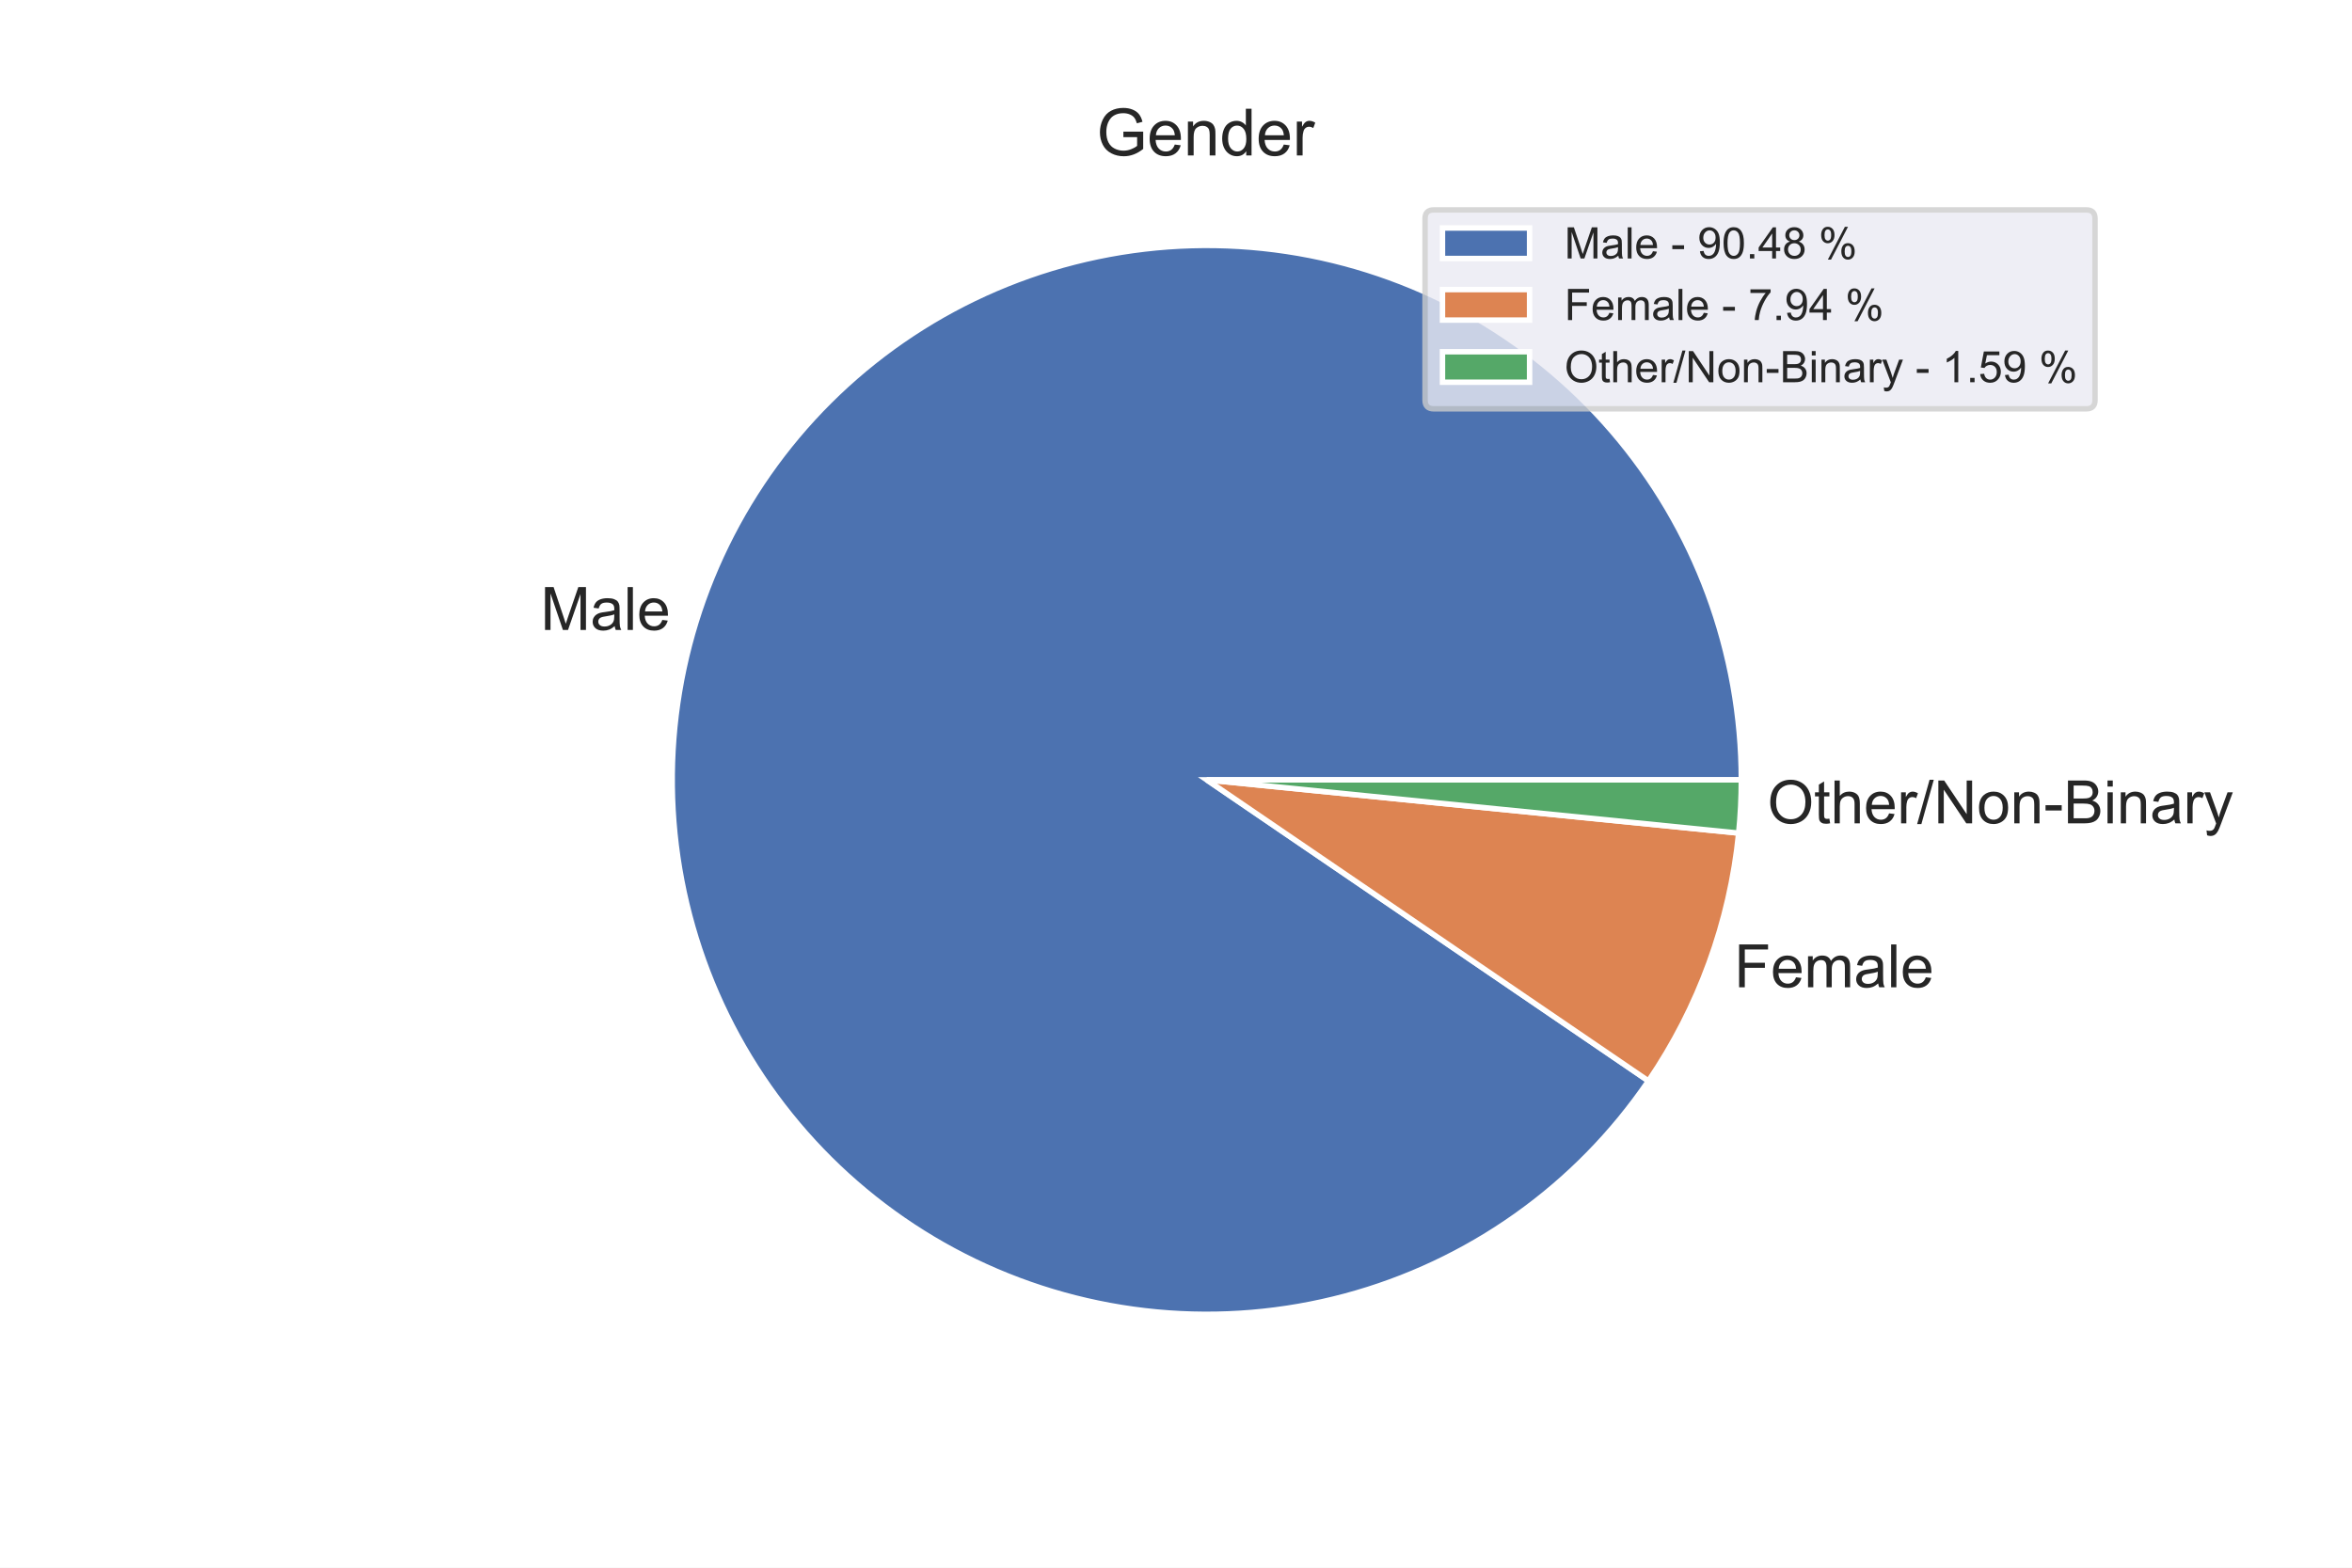
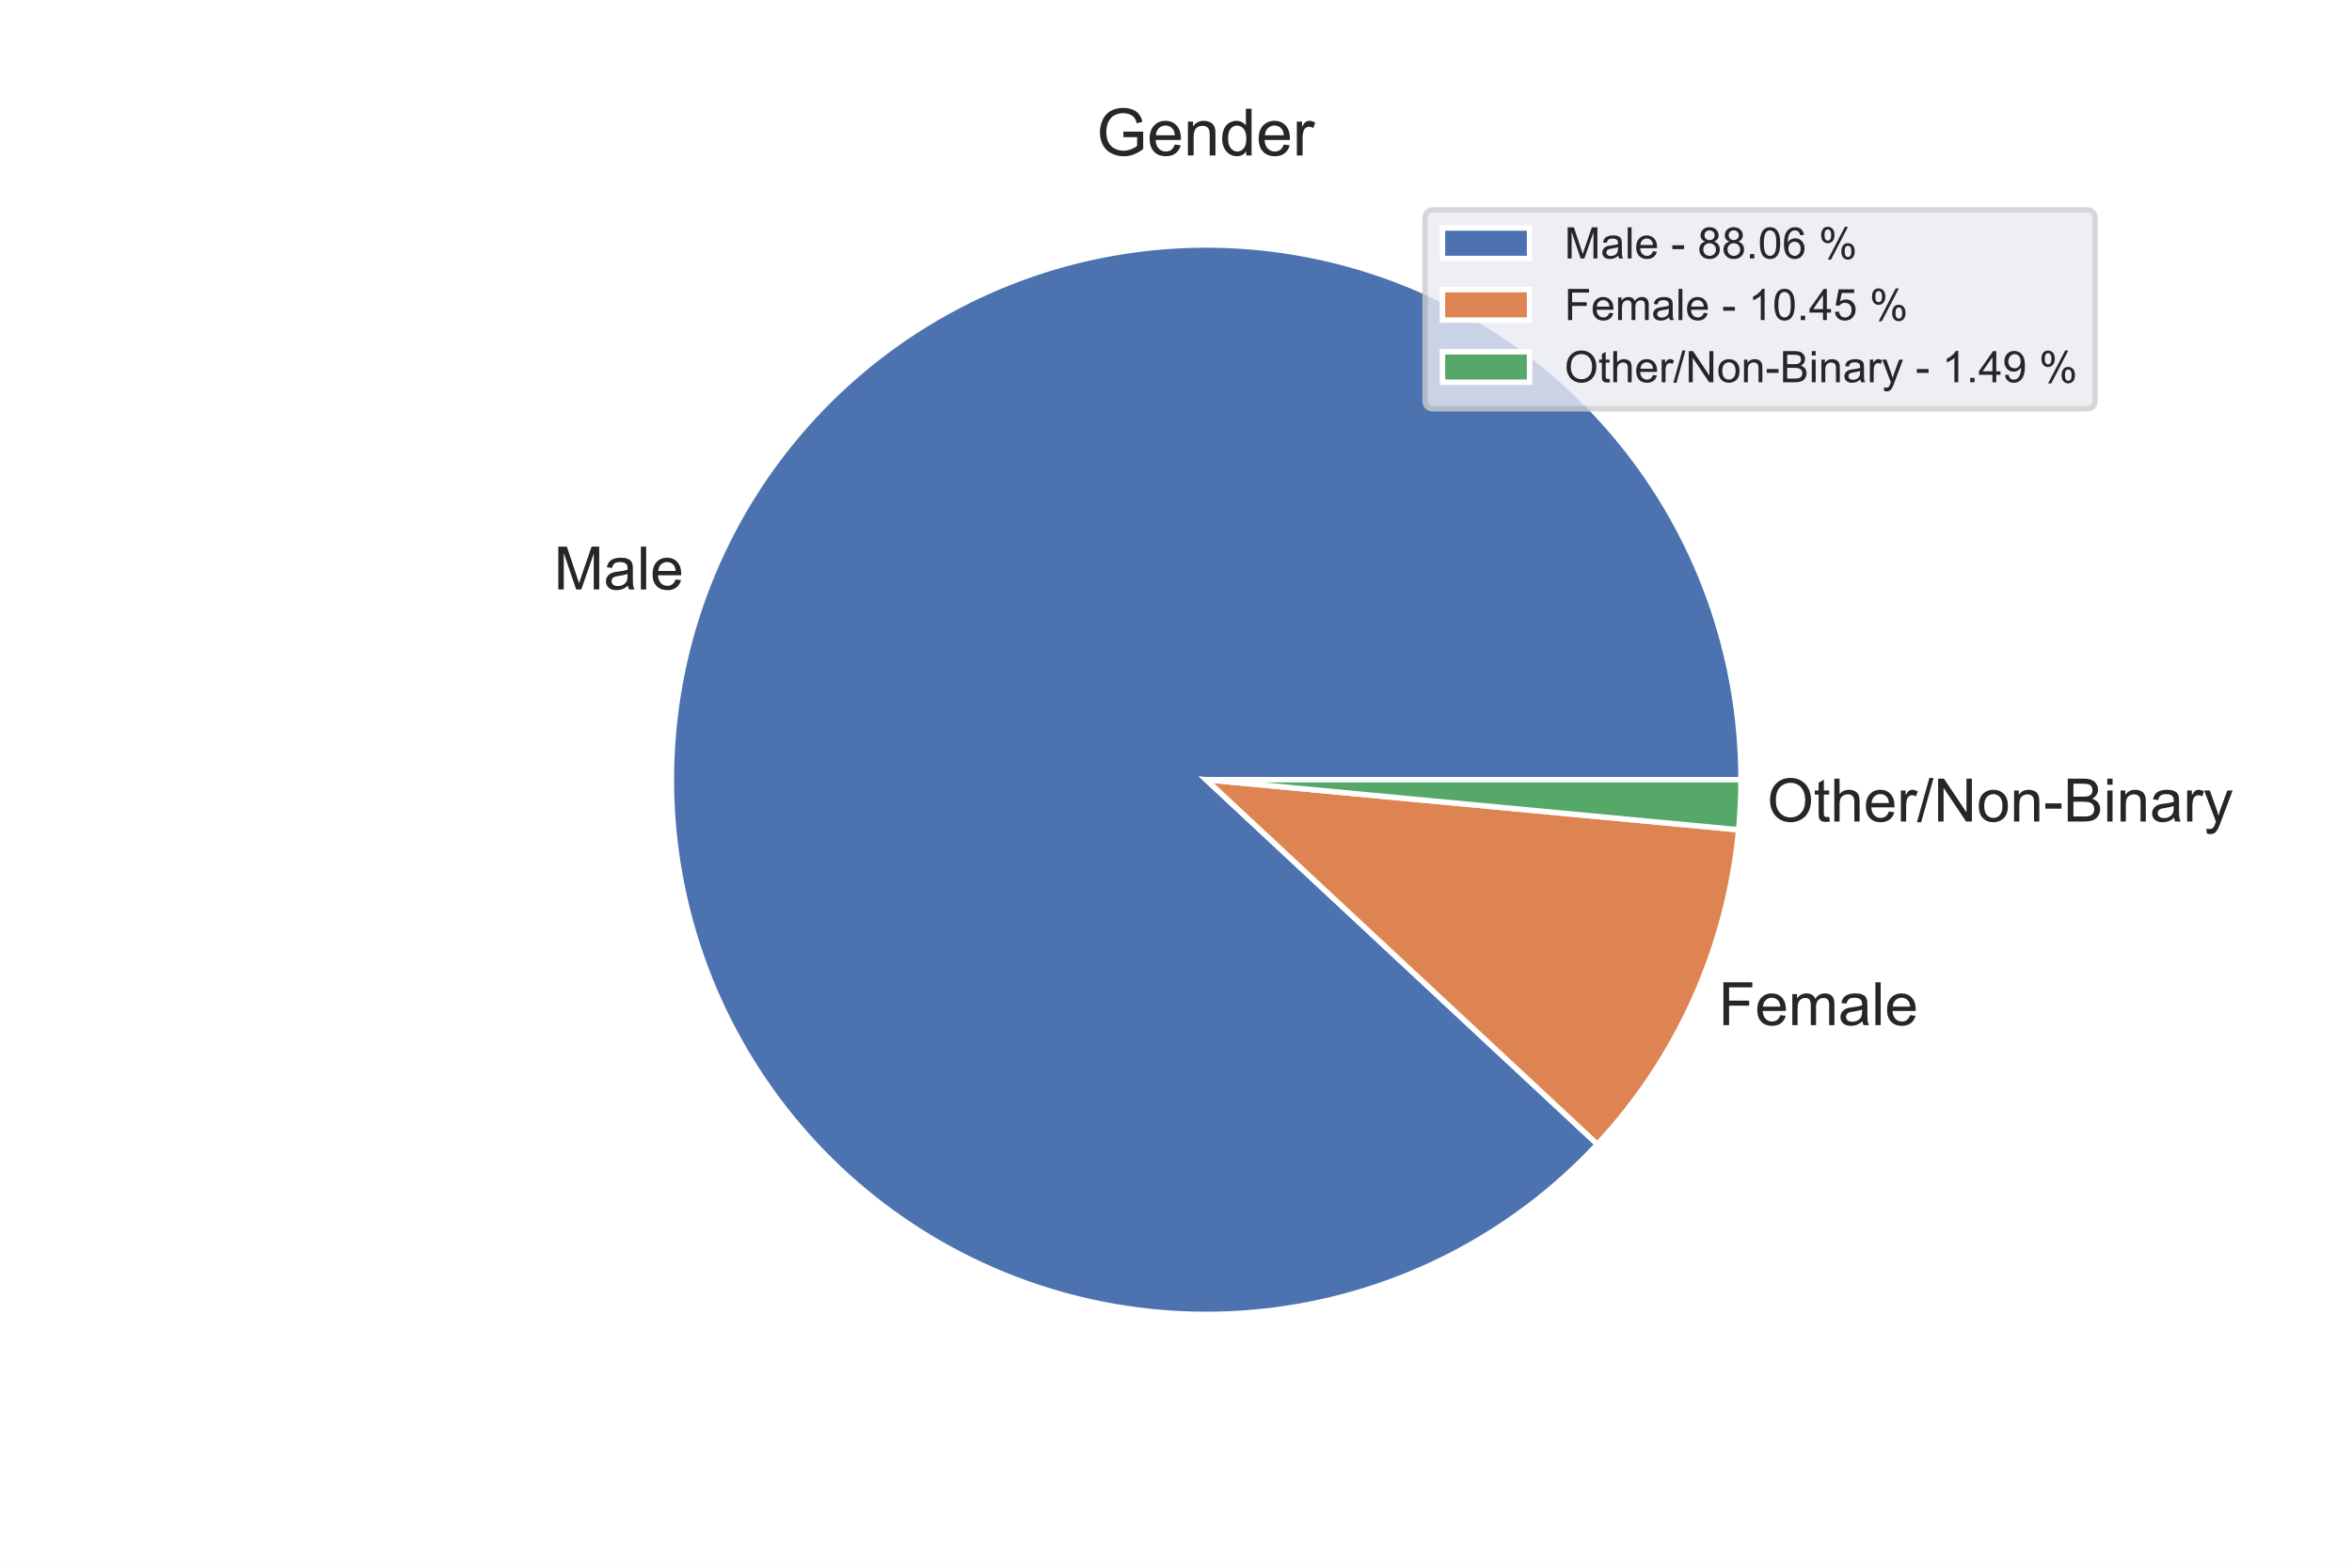
<svg xmlns="http://www.w3.org/2000/svg" xmlns:xlink="http://www.w3.org/1999/xlink" height="288pt" version="1.1" viewBox="0 0 432 288" width="432pt">
  <defs>
    <style type="text/css">*{stroke-linecap:butt;stroke-linejoin:round;}</style>
  </defs>
  <g id="figure_1">
    <g id="patch_1">
      <path d="M 0 288  L 432 288  L 432 0  L 0 0  z " style="fill:#ffffff;" />
    </g>
    <g id="axes_1">
      <g id="matplotlib.axis_1" />
      <g id="matplotlib.axis_2" />
      <g id="patch_2">
-         <path d="M 319.836 143.271  C 319.836 131.612 317.759 120.045 313.703 109.115  C 309.647 98.184 303.677 88.062 296.072 79.225  C 288.467 70.388 279.348 62.976 269.144 57.336  C 258.94 51.696 247.812 47.919 236.283 46.181  C 224.755 44.444 213.008 44.773 201.595 47.155  C 190.182 49.536 179.283 53.931 169.412 60.134  C 159.54 66.337 150.851 74.249 143.753 83.499  C 136.656 92.749 131.262 103.189 127.826 114.33  C 124.389 125.471 122.964 137.135 123.618 148.776  C 124.272 160.417 126.994 171.848 131.656 182.534  C 136.318 193.221 142.847 202.991 150.936 211.388  C 159.024 219.785 168.544 226.675 179.048 231.733  C 189.553 236.792 200.875 239.939 212.483 241.028  C 224.091 242.116 235.8 241.129 247.062 238.111  C 258.324 235.094 268.958 230.094 278.467 223.347  C 287.976 216.601 296.207 208.214 302.775 198.581  L 221.65 143.271  L 319.836 143.271  z " style="fill:#4c72b0;stroke:#ffffff;stroke-linejoin:miter;" />
+         <path d="M 319.779 143.239  C 319.779 131.887 317.811 120.621 313.964 109.942  C 310.116 99.262 304.446 89.33 297.206 80.587  C 289.966 71.844 281.265 64.421 271.491 58.65  C 261.716 52.878 251.014 48.844 239.862 46.728  C 228.709 44.611 217.274 44.444 206.064 46.233  C 194.855 48.021 184.039 51.74 174.1 57.223  C 164.16 62.705 155.246 69.869 147.753 78.397  C 140.26 86.924 134.301 96.686 130.142 107.248  C 125.983 117.81 123.686 129.014 123.354 140.36  C 123.021 151.707 124.658 163.026 128.191 173.813  C 131.724 184.601 137.1 194.695 144.081 203.647  C 151.062 212.598 159.541 220.272 169.143 226.328  C 178.744 232.383 189.323 236.729 200.409 239.171  C 211.494 241.614 222.92 242.116 234.177 240.657  C 245.434 239.197 256.354 235.797 266.45 230.608  C 276.546 225.419 285.667 218.519 293.406 210.215  L 221.545 143.239  L 319.779 143.239  z " style="fill:#4c72b0;stroke:#ffffff;stroke-linejoin:miter;" />
      </g>
      <g id="patch_3">
-         <path d="M 302.775 198.581  C 307.378 191.83 311.12 184.53 313.914 176.852  C 316.709 169.174 318.534 161.177 319.348 153.047  L 221.65 143.271  L 302.775 198.581  z " style="fill:#dd8452;stroke:#ffffff;stroke-linejoin:miter;" />
+         <path d="M 293.406 210.215  C 300.75 202.335 306.749 193.301 311.161 183.474  C 315.573 173.648 318.338 163.162 319.347 152.437  L 221.545 143.239  L 293.406 210.215  z " style="fill:#dd8452;stroke:#ffffff;stroke-linejoin:miter;" />
      </g>
      <g id="patch_4">
-         <path d="M 319.348 153.047  C 319.51 151.423 319.632 149.795 319.714 148.165  C 319.795 146.535 319.836 144.903 319.836 143.271  L 221.65 143.271  L 319.348 153.047  z " style="fill:#55a868;stroke:#ffffff;stroke-linejoin:miter;" />
+         <path d="M 319.347 152.437  C 319.491 150.909 319.599 149.377 319.671 147.843  C 319.743 146.309 319.779 144.774 319.779 143.239  L 221.545 143.239  L 319.347 152.437  z " style="fill:#55a868;stroke:#ffffff;stroke-linejoin:miter;" />
      </g>
      <g id="text_1">
-         <g style="fill:#262626;" transform="translate(99.29376 115.7265)scale(0.11 -0.11)">
+         <g style="fill:#262626;" transform="translate(101.7313 108.2919)scale(0.11 -0.11)">
          <defs>
            <path d="M 475 0  L 475 4581  L 1388 4581  L 2472 1338  Q 2622 884 2691 659  Q 2769 909 2934 1394  L 4031 4581  L 4847 4581  L 4847 0  L 4263 0  L 4263 3834  L 2931 0  L 2384 0  L 1059 3900  L 1059 0  L 475 0  z " id="ArialMT-4d" transform="scale(0.015625)" />
            <path d="M 2588 409  Q 2275 144 1986 34  Q 1697 -75 1366 -75  Q 819 -75 525 192  Q 231 459 231 875  Q 231 1119 342 1320  Q 453 1522 633 1644  Q 813 1766 1038 1828  Q 1203 1872 1538 1913  Q 2219 1994 2541 2106  Q 2544 2222 2544 2253  Q 2544 2597 2384 2738  Q 2169 2928 1744 2928  Q 1347 2928 1158 2789  Q 969 2650 878 2297  L 328 2372  Q 403 2725 575 2942  Q 747 3159 1072 3276  Q 1397 3394 1825 3394  Q 2250 3394 2515 3294  Q 2781 3194 2906 3042  Q 3031 2891 3081 2659  Q 3109 2516 3109 2141  L 3109 1391  Q 3109 606 3145 398  Q 3181 191 3288 0  L 2700 0  Q 2613 175 2588 409  z M 2541 1666  Q 2234 1541 1622 1453  Q 1275 1403 1131 1340  Q 988 1278 909 1158  Q 831 1038 831 891  Q 831 666 1001 516  Q 1172 366 1500 366  Q 1825 366 2078 508  Q 2331 650 2450 897  Q 2541 1088 2541 1459  L 2541 1666  z " id="ArialMT-61" transform="scale(0.015625)" />
            <path d="M 409 0  L 409 4581  L 972 4581  L 972 0  L 409 0  z " id="ArialMT-6c" transform="scale(0.015625)" />
            <path d="M 2694 1069  L 3275 997  Q 3138 488 2766 206  Q 2394 -75 1816 -75  Q 1088 -75 661 373  Q 234 822 234 1631  Q 234 2469 665 2931  Q 1097 3394 1784 3394  Q 2450 3394 2872 2941  Q 3294 2488 3294 1666  Q 3294 1616 3291 1516  L 816 1516  Q 847 969 1125 678  Q 1403 388 1819 388  Q 2128 388 2347 550  Q 2566 713 2694 1069  z M 847 1978  L 2700 1978  Q 2663 2397 2488 2606  Q 2219 2931 1791 2931  Q 1403 2931 1139 2672  Q 875 2413 847 1978  z " id="ArialMT-65" transform="scale(0.015625)" />
          </defs>
          <use xlink:href="#ArialMT-4d" />
          <use x="83.301" xlink:href="#ArialMT-61" />
          <use x="138.916" xlink:href="#ArialMT-6c" />
          <use x="161.133" xlink:href="#ArialMT-65" />
        </g>
      </g>
      <g id="text_2">
-         <g style="fill:#262626;" transform="translate(318.5275 181.375)scale(0.11 -0.11)">
+         <g style="fill:#262626;" transform="translate(315.6415 188.3296)scale(0.11 -0.11)">
          <defs>
            <path d="M 525 0  L 525 4581  L 3616 4581  L 3616 4041  L 1131 4041  L 1131 2622  L 3281 2622  L 3281 2081  L 1131 2081  L 1131 0  L 525 0  z " id="ArialMT-46" transform="scale(0.015625)" />
            <path d="M 422 0  L 422 3319  L 925 3319  L 925 2853  Q 1081 3097 1340 3245  Q 1600 3394 1931 3394  Q 2300 3394 2536 3241  Q 2772 3088 2869 2813  Q 3263 3394 3894 3394  Q 4388 3394 4653 3120  Q 4919 2847 4919 2278  L 4919 0  L 4359 0  L 4359 2091  Q 4359 2428 4304 2576  Q 4250 2725 4106 2815  Q 3963 2906 3769 2906  Q 3419 2906 3187 2673  Q 2956 2441 2956 1928  L 2956 0  L 2394 0  L 2394 2156  Q 2394 2531 2256 2718  Q 2119 2906 1806 2906  Q 1569 2906 1367 2781  Q 1166 2656 1075 2415  Q 984 2175 984 1722  L 984 0  L 422 0  z " id="ArialMT-6d" transform="scale(0.015625)" />
          </defs>
          <use xlink:href="#ArialMT-46" />
          <use x="61.084" xlink:href="#ArialMT-65" />
          <use x="116.699" xlink:href="#ArialMT-6d" />
          <use x="200" xlink:href="#ArialMT-61" />
          <use x="255.615" xlink:href="#ArialMT-6c" />
          <use x="277.832" xlink:href="#ArialMT-65" />
        </g>
      </g>
      <g id="text_3">
-         <g style="fill:#262626;" transform="translate(324.6168 151.2592)scale(0.11 -0.11)">
+         <g style="fill:#262626;" transform="translate(324.5771 150.923)scale(0.11 -0.11)">
          <defs>
            <path d="M 309 2231  Q 309 3372 921 4017  Q 1534 4663 2503 4663  Q 3138 4663 3647 4359  Q 4156 4056 4423 3514  Q 4691 2972 4691 2284  Q 4691 1588 4409 1038  Q 4128 488 3612 205  Q 3097 -78 2500 -78  Q 1853 -78 1343 234  Q 834 547 571 1087  Q 309 1628 309 2231  z M 934 2222  Q 934 1394 1379 917  Q 1825 441 2497 441  Q 3181 441 3623 922  Q 4066 1403 4066 2288  Q 4066 2847 3877 3264  Q 3688 3681 3323 3911  Q 2959 4141 2506 4141  Q 1863 4141 1398 3698  Q 934 3256 934 2222  z " id="ArialMT-4f" transform="scale(0.015625)" />
            <path d="M 1650 503  L 1731 6  Q 1494 -44 1306 -44  Q 1000 -44 831 53  Q 663 150 594 308  Q 525 466 525 972  L 525 2881  L 113 2881  L 113 3319  L 525 3319  L 525 4141  L 1084 4478  L 1084 3319  L 1650 3319  L 1650 2881  L 1084 2881  L 1084 941  Q 1084 700 1114 631  Q 1144 563 1211 522  Q 1278 481 1403 481  Q 1497 481 1650 503  z " id="ArialMT-74" transform="scale(0.015625)" />
            <path d="M 422 0  L 422 4581  L 984 4581  L 984 2938  Q 1378 3394 1978 3394  Q 2347 3394 2619 3248  Q 2891 3103 3008 2847  Q 3125 2591 3125 2103  L 3125 0  L 2563 0  L 2563 2103  Q 2563 2525 2380 2717  Q 2197 2909 1863 2909  Q 1613 2909 1392 2779  Q 1172 2650 1078 2428  Q 984 2206 984 1816  L 984 0  L 422 0  z " id="ArialMT-68" transform="scale(0.015625)" />
            <path d="M 416 0  L 416 3319  L 922 3319  L 922 2816  Q 1116 3169 1280 3281  Q 1444 3394 1641 3394  Q 1925 3394 2219 3213  L 2025 2691  Q 1819 2813 1613 2813  Q 1428 2813 1281 2702  Q 1134 2591 1072 2394  Q 978 2094 978 1738  L 978 0  L 416 0  z " id="ArialMT-72" transform="scale(0.015625)" />
            <path d="M 0 -78  L 1328 4659  L 1778 4659  L 453 -78  L 0 -78  z " id="ArialMT-2f" transform="scale(0.015625)" />
            <path d="M 488 0  L 488 4581  L 1109 4581  L 3516 984  L 3516 4581  L 4097 4581  L 4097 0  L 3475 0  L 1069 3600  L 1069 0  L 488 0  z " id="ArialMT-4e" transform="scale(0.015625)" />
            <path d="M 213 1659  Q 213 2581 725 3025  Q 1153 3394 1769 3394  Q 2453 3394 2887 2945  Q 3322 2497 3322 1706  Q 3322 1066 3130 698  Q 2938 331 2570 128  Q 2203 -75 1769 -75  Q 1072 -75 642 372  Q 213 819 213 1659  z M 791 1659  Q 791 1022 1069 705  Q 1347 388 1769 388  Q 2188 388 2466 706  Q 2744 1025 2744 1678  Q 2744 2294 2464 2611  Q 2184 2928 1769 2928  Q 1347 2928 1069 2612  Q 791 2297 791 1659  z " id="ArialMT-6f" transform="scale(0.015625)" />
            <path d="M 422 0  L 422 3319  L 928 3319  L 928 2847  Q 1294 3394 1984 3394  Q 2284 3394 2536 3286  Q 2788 3178 2913 3003  Q 3038 2828 3088 2588  Q 3119 2431 3119 2041  L 3119 0  L 2556 0  L 2556 2019  Q 2556 2363 2490 2533  Q 2425 2703 2258 2804  Q 2091 2906 1866 2906  Q 1506 2906 1245 2678  Q 984 2450 984 1813  L 984 0  L 422 0  z " id="ArialMT-6e" transform="scale(0.015625)" />
            <path d="M 203 1375  L 203 1941  L 1931 1941  L 1931 1375  L 203 1375  z " id="ArialMT-2d" transform="scale(0.015625)" />
            <path d="M 469 0  L 469 4581  L 2188 4581  Q 2713 4581 3030 4442  Q 3347 4303 3526 4014  Q 3706 3725 3706 3409  Q 3706 3116 3547 2856  Q 3388 2597 3066 2438  Q 3481 2316 3704 2022  Q 3928 1728 3928 1328  Q 3928 1006 3792 729  Q 3656 453 3456 303  Q 3256 153 2954 76  Q 2653 0 2216 0  L 469 0  z M 1075 2656  L 2066 2656  Q 2469 2656 2644 2709  Q 2875 2778 2992 2937  Q 3109 3097 3109 3338  Q 3109 3566 3000 3739  Q 2891 3913 2687 3977  Q 2484 4041 1991 4041  L 1075 4041  L 1075 2656  z M 1075 541  L 2216 541  Q 2509 541 2628 563  Q 2838 600 2978 687  Q 3119 775 3209 942  Q 3300 1109 3300 1328  Q 3300 1584 3169 1773  Q 3038 1963 2805 2039  Q 2572 2116 2134 2116  L 1075 2116  L 1075 541  z " id="ArialMT-42" transform="scale(0.015625)" />
            <path d="M 425 3934  L 425 4581  L 988 4581  L 988 3934  L 425 3934  z M 425 0  L 425 3319  L 988 3319  L 988 0  L 425 0  z " id="ArialMT-69" transform="scale(0.015625)" />
            <path d="M 397 -1278  L 334 -750  Q 519 -800 656 -800  Q 844 -800 956 -737  Q 1069 -675 1141 -563  Q 1194 -478 1313 -144  Q 1328 -97 1363 -6  L 103 3319  L 709 3319  L 1400 1397  Q 1534 1031 1641 628  Q 1738 1016 1872 1384  L 2581 3319  L 3144 3319  L 1881 -56  Q 1678 -603 1566 -809  Q 1416 -1088 1222 -1217  Q 1028 -1347 759 -1347  Q 597 -1347 397 -1278  z " id="ArialMT-79" transform="scale(0.015625)" />
          </defs>
          <use xlink:href="#ArialMT-4f" />
          <use x="77.783" xlink:href="#ArialMT-74" />
          <use x="105.566" xlink:href="#ArialMT-68" />
          <use x="161.182" xlink:href="#ArialMT-65" />
          <use x="216.797" xlink:href="#ArialMT-72" />
          <use x="250.098" xlink:href="#ArialMT-2f" />
          <use x="277.881" xlink:href="#ArialMT-4e" />
          <use x="350.098" xlink:href="#ArialMT-6f" />
          <use x="405.713" xlink:href="#ArialMT-6e" />
          <use x="461.328" xlink:href="#ArialMT-2d" />
          <use x="494.629" xlink:href="#ArialMT-42" />
          <use x="561.328" xlink:href="#ArialMT-69" />
          <use x="583.545" xlink:href="#ArialMT-6e" />
          <use x="639.16" xlink:href="#ArialMT-61" />
          <use x="694.775" xlink:href="#ArialMT-72" />
          <use x="728.076" xlink:href="#ArialMT-79" />
        </g>
      </g>
      <g id="text_4">
        <g style="fill:#262626;" transform="translate(201.3891 28.56)scale(0.12 -0.12)">
          <defs>
            <path d="M 2638 1797  L 2638 2334  L 4578 2338  L 4578 638  Q 4131 281 3656 101  Q 3181 -78 2681 -78  Q 2006 -78 1454 211  Q 903 500 622 1047  Q 341 1594 341 2269  Q 341 2938 620 3517  Q 900 4097 1425 4378  Q 1950 4659 2634 4659  Q 3131 4659 3532 4498  Q 3934 4338 4162 4050  Q 4391 3763 4509 3300  L 3963 3150  Q 3859 3500 3706 3700  Q 3553 3900 3268 4020  Q 2984 4141 2638 4141  Q 2222 4141 1919 4014  Q 1616 3888 1430 3681  Q 1244 3475 1141 3228  Q 966 2803 966 2306  Q 966 1694 1177 1281  Q 1388 869 1791 669  Q 2194 469 2647 469  Q 3041 469 3416 620  Q 3791 772 3984 944  L 3984 1797  L 2638 1797  z " id="ArialMT-47" transform="scale(0.015625)" />
            <path d="M 2575 0  L 2575 419  Q 2259 -75 1647 -75  Q 1250 -75 917 144  Q 584 363 401 755  Q 219 1147 219 1656  Q 219 2153 384 2558  Q 550 2963 881 3178  Q 1213 3394 1622 3394  Q 1922 3394 2156 3267  Q 2391 3141 2538 2938  L 2538 4581  L 3097 4581  L 3097 0  L 2575 0  z M 797 1656  Q 797 1019 1065 703  Q 1334 388 1700 388  Q 2069 388 2326 689  Q 2584 991 2584 1609  Q 2584 2291 2321 2609  Q 2059 2928 1675 2928  Q 1300 2928 1048 2622  Q 797 2316 797 1656  z " id="ArialMT-64" transform="scale(0.015625)" />
          </defs>
          <use xlink:href="#ArialMT-47" />
          <use x="77.783" xlink:href="#ArialMT-65" />
          <use x="133.398" xlink:href="#ArialMT-6e" />
          <use x="189.014" xlink:href="#ArialMT-64" />
          <use x="244.629" xlink:href="#ArialMT-65" />
          <use x="300.244" xlink:href="#ArialMT-72" />
        </g>
      </g>
      <g id="legend_1">
        <g id="patch_5">
          <path d="M 263.344 75.105  L 383.2 75.105  Q 384.8 75.105 384.8 73.505  L 384.8 40.16  Q 384.8 38.56 383.2 38.56  L 263.344 38.56  Q 261.744 38.56 261.744 40.16  L 261.744 73.505  Q 261.744 75.105 263.344 75.105  z " style="fill:#eaeaf2;opacity:0.8;stroke:#cccccc;stroke-linejoin:miter;" />
        </g>
        <g id="patch_6">
          <path d="M 264.944 47.486  L 280.944 47.486  L 280.944 41.886  L 264.944 41.886  z " style="fill:#4c72b0;stroke:#ffffff;stroke-linejoin:miter;" />
        </g>
        <g id="text_5">
          <g style="fill:#262626;" transform="translate(287.3438 47.48625)scale(0.08 -0.08)">
            <defs>
              <path id="ArialMT-20" transform="scale(0.015625)" />
-               <path d="M 350 1059  L 891 1109  Q 959 728 1153 556  Q 1347 384 1650 384  Q 1909 384 2104 503  Q 2300 622 2425 820  Q 2550 1019 2634 1356  Q 2719 1694 2719 2044  Q 2719 2081 2716 2156  Q 2547 1888 2255 1720  Q 1963 1553 1622 1553  Q 1053 1553 659 1965  Q 266 2378 266 3053  Q 266 3750 677 4175  Q 1088 4600 1706 4600  Q 2153 4600 2523 4359  Q 2894 4119 3086 3673  Q 3278 3228 3278 2384  Q 3278 1506 3087 986  Q 2897 466 2520 194  Q 2144 -78 1638 -78  Q 1100 -78 759 220  Q 419 519 350 1059  z M 2653 3081  Q 2653 3566 2395 3850  Q 2138 4134 1775 4134  Q 1400 4134 1122 3828  Q 844 3522 844 3034  Q 844 2597 1108 2323  Q 1372 2050 1759 2050  Q 2150 2050 2401 2323  Q 2653 2597 2653 3081  z " id="ArialMT-39" transform="scale(0.015625)" />
+               <path d="M 1131 2484  Q 781 2613 612 2850  Q 444 3088 444 3419  Q 444 3919 803 4259  Q 1163 4600 1759 4600  Q 2359 4600 2725 4251  Q 3091 3903 3091 3403  Q 3091 3084 2923 2848  Q 2756 2613 2416 2484  Q 2838 2347 3058 2040  Q 3278 1734 3278 1309  Q 3278 722 2862 322  Q 2447 -78 1769 -78  Q 1091 -78 675 323  Q 259 725 259 1325  Q 259 1772 486 2073  Q 713 2375 1131 2484  z M 1019 3438  Q 1019 3113 1228 2906  Q 1438 2700 1772 2700  Q 2097 2700 2305 2904  Q 2513 3109 2513 3406  Q 2513 3716 2298 3927  Q 2084 4138 1766 4138  Q 1444 4138 1231 3931  Q 1019 3725 1019 3438  z M 838 1322  Q 838 1081 952 856  Q 1066 631 1291 507  Q 1516 384 1775 384  Q 2178 384 2440 643  Q 2703 903 2703 1303  Q 2703 1709 2433 1975  Q 2163 2241 1756 2241  Q 1359 2241 1098 1978  Q 838 1716 838 1322  z " id="ArialMT-38" transform="scale(0.015625)" />
+               <path d="M 581 0  L 581 641  L 1222 641  L 1222 0  L 581 0  z " id="ArialMT-2e" transform="scale(0.015625)" />
              <path d="M 266 2259  Q 266 3072 433 3567  Q 600 4063 929 4331  Q 1259 4600 1759 4600  Q 2128 4600 2406 4451  Q 2684 4303 2865 4023  Q 3047 3744 3150 3342  Q 3253 2941 3253 2259  Q 3253 1453 3087 958  Q 2922 463 2592 192  Q 2263 -78 1759 -78  Q 1097 -78 719 397  Q 266 969 266 2259  z M 844 2259  Q 844 1131 1108 757  Q 1372 384 1759 384  Q 2147 384 2411 759  Q 2675 1134 2675 2259  Q 2675 3391 2411 3762  Q 2147 4134 1753 4134  Q 1366 4134 1134 3806  Q 844 3388 844 2259  z " id="ArialMT-30" transform="scale(0.015625)" />
-               <path d="M 581 0  L 581 641  L 1222 641  L 1222 0  L 581 0  z " id="ArialMT-2e" transform="scale(0.015625)" />
-               <path d="M 2069 0  L 2069 1097  L 81 1097  L 81 1613  L 2172 4581  L 2631 4581  L 2631 1613  L 3250 1613  L 3250 1097  L 2631 1097  L 2631 0  L 2069 0  z M 2069 1613  L 2069 3678  L 634 1613  L 2069 1613  z " id="ArialMT-34" transform="scale(0.015625)" />
-               <path d="M 1131 2484  Q 781 2613 612 2850  Q 444 3088 444 3419  Q 444 3919 803 4259  Q 1163 4600 1759 4600  Q 2359 4600 2725 4251  Q 3091 3903 3091 3403  Q 3091 3084 2923 2848  Q 2756 2613 2416 2484  Q 2838 2347 3058 2040  Q 3278 1734 3278 1309  Q 3278 722 2862 322  Q 2447 -78 1769 -78  Q 1091 -78 675 323  Q 259 725 259 1325  Q 259 1772 486 2073  Q 713 2375 1131 2484  z M 1019 3438  Q 1019 3113 1228 2906  Q 1438 2700 1772 2700  Q 2097 2700 2305 2904  Q 2513 3109 2513 3406  Q 2513 3716 2298 3927  Q 2084 4138 1766 4138  Q 1444 4138 1231 3931  Q 1019 3725 1019 3438  z M 838 1322  Q 838 1081 952 856  Q 1066 631 1291 507  Q 1516 384 1775 384  Q 2178 384 2440 643  Q 2703 903 2703 1303  Q 2703 1709 2433 1975  Q 2163 2241 1756 2241  Q 1359 2241 1098 1978  Q 838 1716 838 1322  z " id="ArialMT-38" transform="scale(0.015625)" />
+               <path d="M 3184 3459  L 2625 3416  Q 2550 3747 2413 3897  Q 2184 4138 1850 4138  Q 1581 4138 1378 3988  Q 1113 3794 959 3422  Q 806 3050 800 2363  Q 1003 2672 1297 2822  Q 1591 2972 1913 2972  Q 2475 2972 2870 2558  Q 3266 2144 3266 1488  Q 3266 1056 3080 686  Q 2894 316 2569 119  Q 2244 -78 1831 -78  Q 1128 -78 684 439  Q 241 956 241 2144  Q 241 3472 731 4075  Q 1159 4600 1884 4600  Q 2425 4600 2770 4297  Q 3116 3994 3184 3459  z M 888 1484  Q 888 1194 1011 928  Q 1134 663 1356 523  Q 1578 384 1822 384  Q 2178 384 2434 671  Q 2691 959 2691 1453  Q 2691 1928 2437 2201  Q 2184 2475 1800 2475  Q 1419 2475 1153 2201  Q 888 1928 888 1484  z " id="ArialMT-36" transform="scale(0.015625)" />
              <path d="M 372 3481  Q 372 3972 619 4315  Q 866 4659 1334 4659  Q 1766 4659 2048 4351  Q 2331 4044 2331 3447  Q 2331 2866 2045 2552  Q 1759 2238 1341 2238  Q 925 2238 648 2547  Q 372 2856 372 3481  z M 1350 4272  Q 1141 4272 1002 4090  Q 863 3909 863 3425  Q 863 2984 1003 2804  Q 1144 2625 1350 2625  Q 1563 2625 1702 2806  Q 1841 2988 1841 3469  Q 1841 3913 1700 4092  Q 1559 4272 1350 4272  z M 1353 -169  L 3859 4659  L 4316 4659  L 1819 -169  L 1353 -169  z M 3334 1075  Q 3334 1569 3581 1911  Q 3828 2253 4300 2253  Q 4731 2253 5014 1945  Q 5297 1638 5297 1041  Q 5297 459 5011 145  Q 4725 -169 4303 -169  Q 3888 -169 3611 142  Q 3334 453 3334 1075  z M 4316 1866  Q 4103 1866 3964 1684  Q 3825 1503 3825 1019  Q 3825 581 3965 400  Q 4106 219 4313 219  Q 4528 219 4667 400  Q 4806 581 4806 1063  Q 4806 1506 4665 1686  Q 4525 1866 4316 1866  z " id="ArialMT-25" transform="scale(0.015625)" />
            </defs>
            <use xlink:href="#ArialMT-4d" />
            <use x="83.301" xlink:href="#ArialMT-61" />
            <use x="138.916" xlink:href="#ArialMT-6c" />
            <use x="161.133" xlink:href="#ArialMT-65" />
            <use x="216.748" xlink:href="#ArialMT-20" />
            <use x="244.531" xlink:href="#ArialMT-2d" />
            <use x="277.832" xlink:href="#ArialMT-20" />
-             <use x="305.615" xlink:href="#ArialMT-39" />
-             <use x="361.23" xlink:href="#ArialMT-30" />
+             <use x="305.615" xlink:href="#ArialMT-38" />
+             <use x="361.23" xlink:href="#ArialMT-38" />
            <use x="416.846" xlink:href="#ArialMT-2e" />
-             <use x="444.629" xlink:href="#ArialMT-34" />
-             <use x="500.244" xlink:href="#ArialMT-38" />
+             <use x="444.629" xlink:href="#ArialMT-30" />
+             <use x="500.244" xlink:href="#ArialMT-36" />
            <use x="555.859" xlink:href="#ArialMT-20" />
            <use x="583.643" xlink:href="#ArialMT-25" />
          </g>
        </g>
        <g id="patch_7">
          <path d="M 264.944 58.803  L 280.944 58.803  L 280.944 53.203  L 264.944 53.203  z " style="fill:#dd8452;stroke:#ffffff;stroke-linejoin:miter;" />
        </g>
        <g id="text_6">
          <g style="fill:#262626;" transform="translate(287.3438 58.8025)scale(0.08 -0.08)">
            <defs>
-               <path d="M 303 3981  L 303 4522  L 3269 4522  L 3269 4084  Q 2831 3619 2401 2847  Q 1972 2075 1738 1259  Q 1569 684 1522 0  L 944 0  Q 953 541 1156 1306  Q 1359 2072 1739 2783  Q 2119 3494 2547 3981  L 303 3981  z " id="ArialMT-37" transform="scale(0.015625)" />
+               <path d="M 2384 0  L 1822 0  L 1822 3584  Q 1619 3391 1289 3197  Q 959 3003 697 2906  L 697 3450  Q 1169 3672 1522 3987  Q 1875 4303 2022 4600  L 2384 4600  L 2384 0  z " id="ArialMT-31" transform="scale(0.015625)" />
+               <path d="M 2069 0  L 2069 1097  L 81 1097  L 81 1613  L 2172 4581  L 2631 4581  L 2631 1613  L 3250 1613  L 3250 1097  L 2631 1097  L 2631 0  L 2069 0  z M 2069 1613  L 2069 3678  L 634 1613  L 2069 1613  z " id="ArialMT-34" transform="scale(0.015625)" />
+               <path d="M 266 1200  L 856 1250  Q 922 819 1161 601  Q 1400 384 1738 384  Q 2144 384 2425 690  Q 2706 997 2706 1503  Q 2706 1984 2436 2262  Q 2166 2541 1728 2541  Q 1456 2541 1237 2417  Q 1019 2294 894 2097  L 366 2166  L 809 4519  L 3088 4519  L 3088 3981  L 1259 3981  L 1013 2750  Q 1425 3038 1878 3038  Q 2478 3038 2890 2622  Q 3303 2206 3303 1553  Q 3303 931 2941 478  Q 2500 -78 1738 -78  Q 1113 -78 717 272  Q 322 622 266 1200  z " id="ArialMT-35" transform="scale(0.015625)" />
            </defs>
            <use xlink:href="#ArialMT-46" />
            <use x="61.084" xlink:href="#ArialMT-65" />
            <use x="116.699" xlink:href="#ArialMT-6d" />
            <use x="200" xlink:href="#ArialMT-61" />
            <use x="255.615" xlink:href="#ArialMT-6c" />
            <use x="277.832" xlink:href="#ArialMT-65" />
            <use x="333.447" xlink:href="#ArialMT-20" />
            <use x="361.23" xlink:href="#ArialMT-2d" />
            <use x="394.531" xlink:href="#ArialMT-20" />
-             <use x="422.314" xlink:href="#ArialMT-37" />
-             <use x="477.93" xlink:href="#ArialMT-2e" />
-             <use x="505.713" xlink:href="#ArialMT-39" />
+             <use x="422.314" xlink:href="#ArialMT-31" />
+             <use x="477.93" xlink:href="#ArialMT-30" />
+             <use x="533.545" xlink:href="#ArialMT-2e" />
            <use x="561.328" xlink:href="#ArialMT-34" />
-             <use x="616.943" xlink:href="#ArialMT-20" />
-             <use x="644.727" xlink:href="#ArialMT-25" />
+             <use x="616.943" xlink:href="#ArialMT-35" />
+             <use x="672.559" xlink:href="#ArialMT-20" />
+             <use x="700.342" xlink:href="#ArialMT-25" />
          </g>
        </g>
        <g id="patch_8">
          <path d="M 264.944 70.221  L 280.944 70.221  L 280.944 64.621  L 264.944 64.621  z " style="fill:#55a868;stroke:#ffffff;stroke-linejoin:miter;" />
        </g>
        <g id="text_7">
          <g style="fill:#262626;" transform="translate(287.3438 70.22125)scale(0.08 -0.08)">
            <defs>
-               <path d="M 2384 0  L 1822 0  L 1822 3584  Q 1619 3391 1289 3197  Q 959 3003 697 2906  L 697 3450  Q 1169 3672 1522 3987  Q 1875 4303 2022 4600  L 2384 4600  L 2384 0  z " id="ArialMT-31" transform="scale(0.015625)" />
-               <path d="M 266 1200  L 856 1250  Q 922 819 1161 601  Q 1400 384 1738 384  Q 2144 384 2425 690  Q 2706 997 2706 1503  Q 2706 1984 2436 2262  Q 2166 2541 1728 2541  Q 1456 2541 1237 2417  Q 1019 2294 894 2097  L 366 2166  L 809 4519  L 3088 4519  L 3088 3981  L 1259 3981  L 1013 2750  Q 1425 3038 1878 3038  Q 2478 3038 2890 2622  Q 3303 2206 3303 1553  Q 3303 931 2941 478  Q 2500 -78 1738 -78  Q 1113 -78 717 272  Q 322 622 266 1200  z " id="ArialMT-35" transform="scale(0.015625)" />
+               <path d="M 350 1059  L 891 1109  Q 959 728 1153 556  Q 1347 384 1650 384  Q 1909 384 2104 503  Q 2300 622 2425 820  Q 2550 1019 2634 1356  Q 2719 1694 2719 2044  Q 2719 2081 2716 2156  Q 2547 1888 2255 1720  Q 1963 1553 1622 1553  Q 1053 1553 659 1965  Q 266 2378 266 3053  Q 266 3750 677 4175  Q 1088 4600 1706 4600  Q 2153 4600 2523 4359  Q 2894 4119 3086 3673  Q 3278 3228 3278 2384  Q 3278 1506 3087 986  Q 2897 466 2520 194  Q 2144 -78 1638 -78  Q 1100 -78 759 220  Q 419 519 350 1059  z M 2653 3081  Q 2653 3566 2395 3850  Q 2138 4134 1775 4134  Q 1400 4134 1122 3828  Q 844 3522 844 3034  Q 844 2597 1108 2323  Q 1372 2050 1759 2050  Q 2150 2050 2401 2323  Q 2653 2597 2653 3081  z " id="ArialMT-39" transform="scale(0.015625)" />
            </defs>
            <use xlink:href="#ArialMT-4f" />
            <use x="77.783" xlink:href="#ArialMT-74" />
            <use x="105.566" xlink:href="#ArialMT-68" />
            <use x="161.182" xlink:href="#ArialMT-65" />
            <use x="216.797" xlink:href="#ArialMT-72" />
            <use x="250.098" xlink:href="#ArialMT-2f" />
            <use x="277.881" xlink:href="#ArialMT-4e" />
            <use x="350.098" xlink:href="#ArialMT-6f" />
            <use x="405.713" xlink:href="#ArialMT-6e" />
            <use x="461.328" xlink:href="#ArialMT-2d" />
            <use x="494.629" xlink:href="#ArialMT-42" />
            <use x="561.328" xlink:href="#ArialMT-69" />
            <use x="583.545" xlink:href="#ArialMT-6e" />
            <use x="639.16" xlink:href="#ArialMT-61" />
            <use x="694.775" xlink:href="#ArialMT-72" />
            <use x="728.076" xlink:href="#ArialMT-79" />
            <use x="778.076" xlink:href="#ArialMT-20" />
            <use x="805.859" xlink:href="#ArialMT-2d" />
            <use x="839.16" xlink:href="#ArialMT-20" />
            <use x="866.943" xlink:href="#ArialMT-31" />
            <use x="922.559" xlink:href="#ArialMT-2e" />
-             <use x="950.342" xlink:href="#ArialMT-35" />
+             <use x="950.342" xlink:href="#ArialMT-34" />
            <use x="1005.957" xlink:href="#ArialMT-39" />
            <use x="1061.572" xlink:href="#ArialMT-20" />
            <use x="1089.355" xlink:href="#ArialMT-25" />
          </g>
        </g>
      </g>
    </g>
  </g>
</svg>
